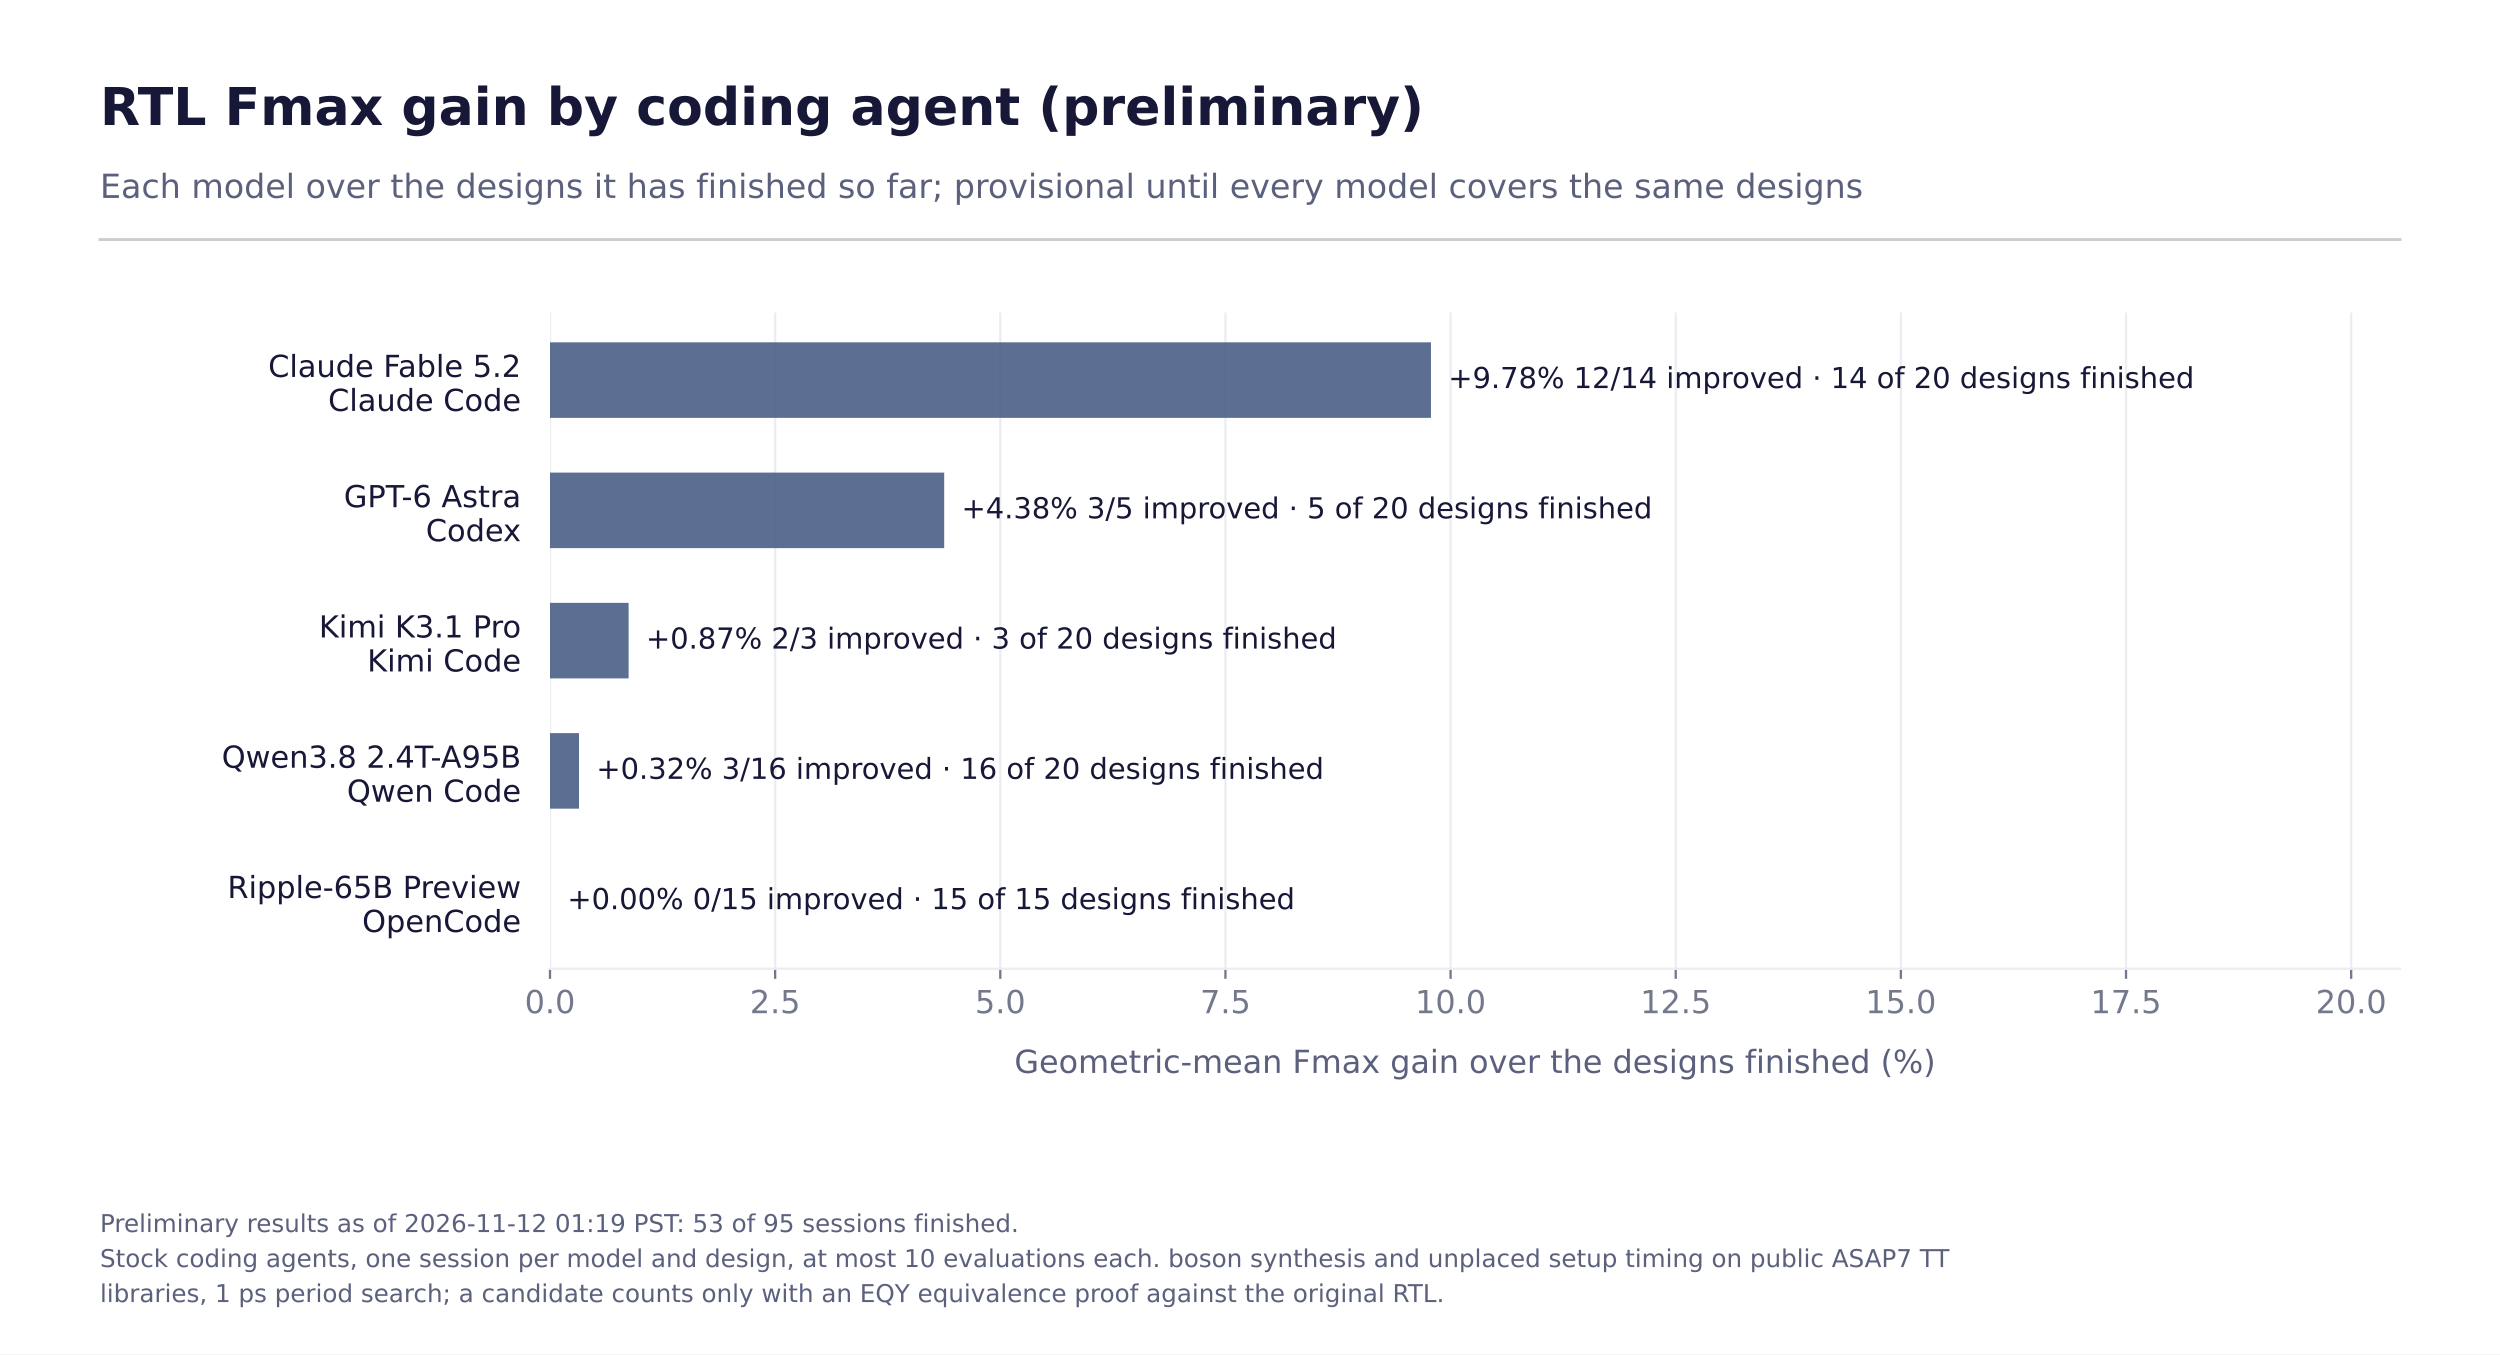
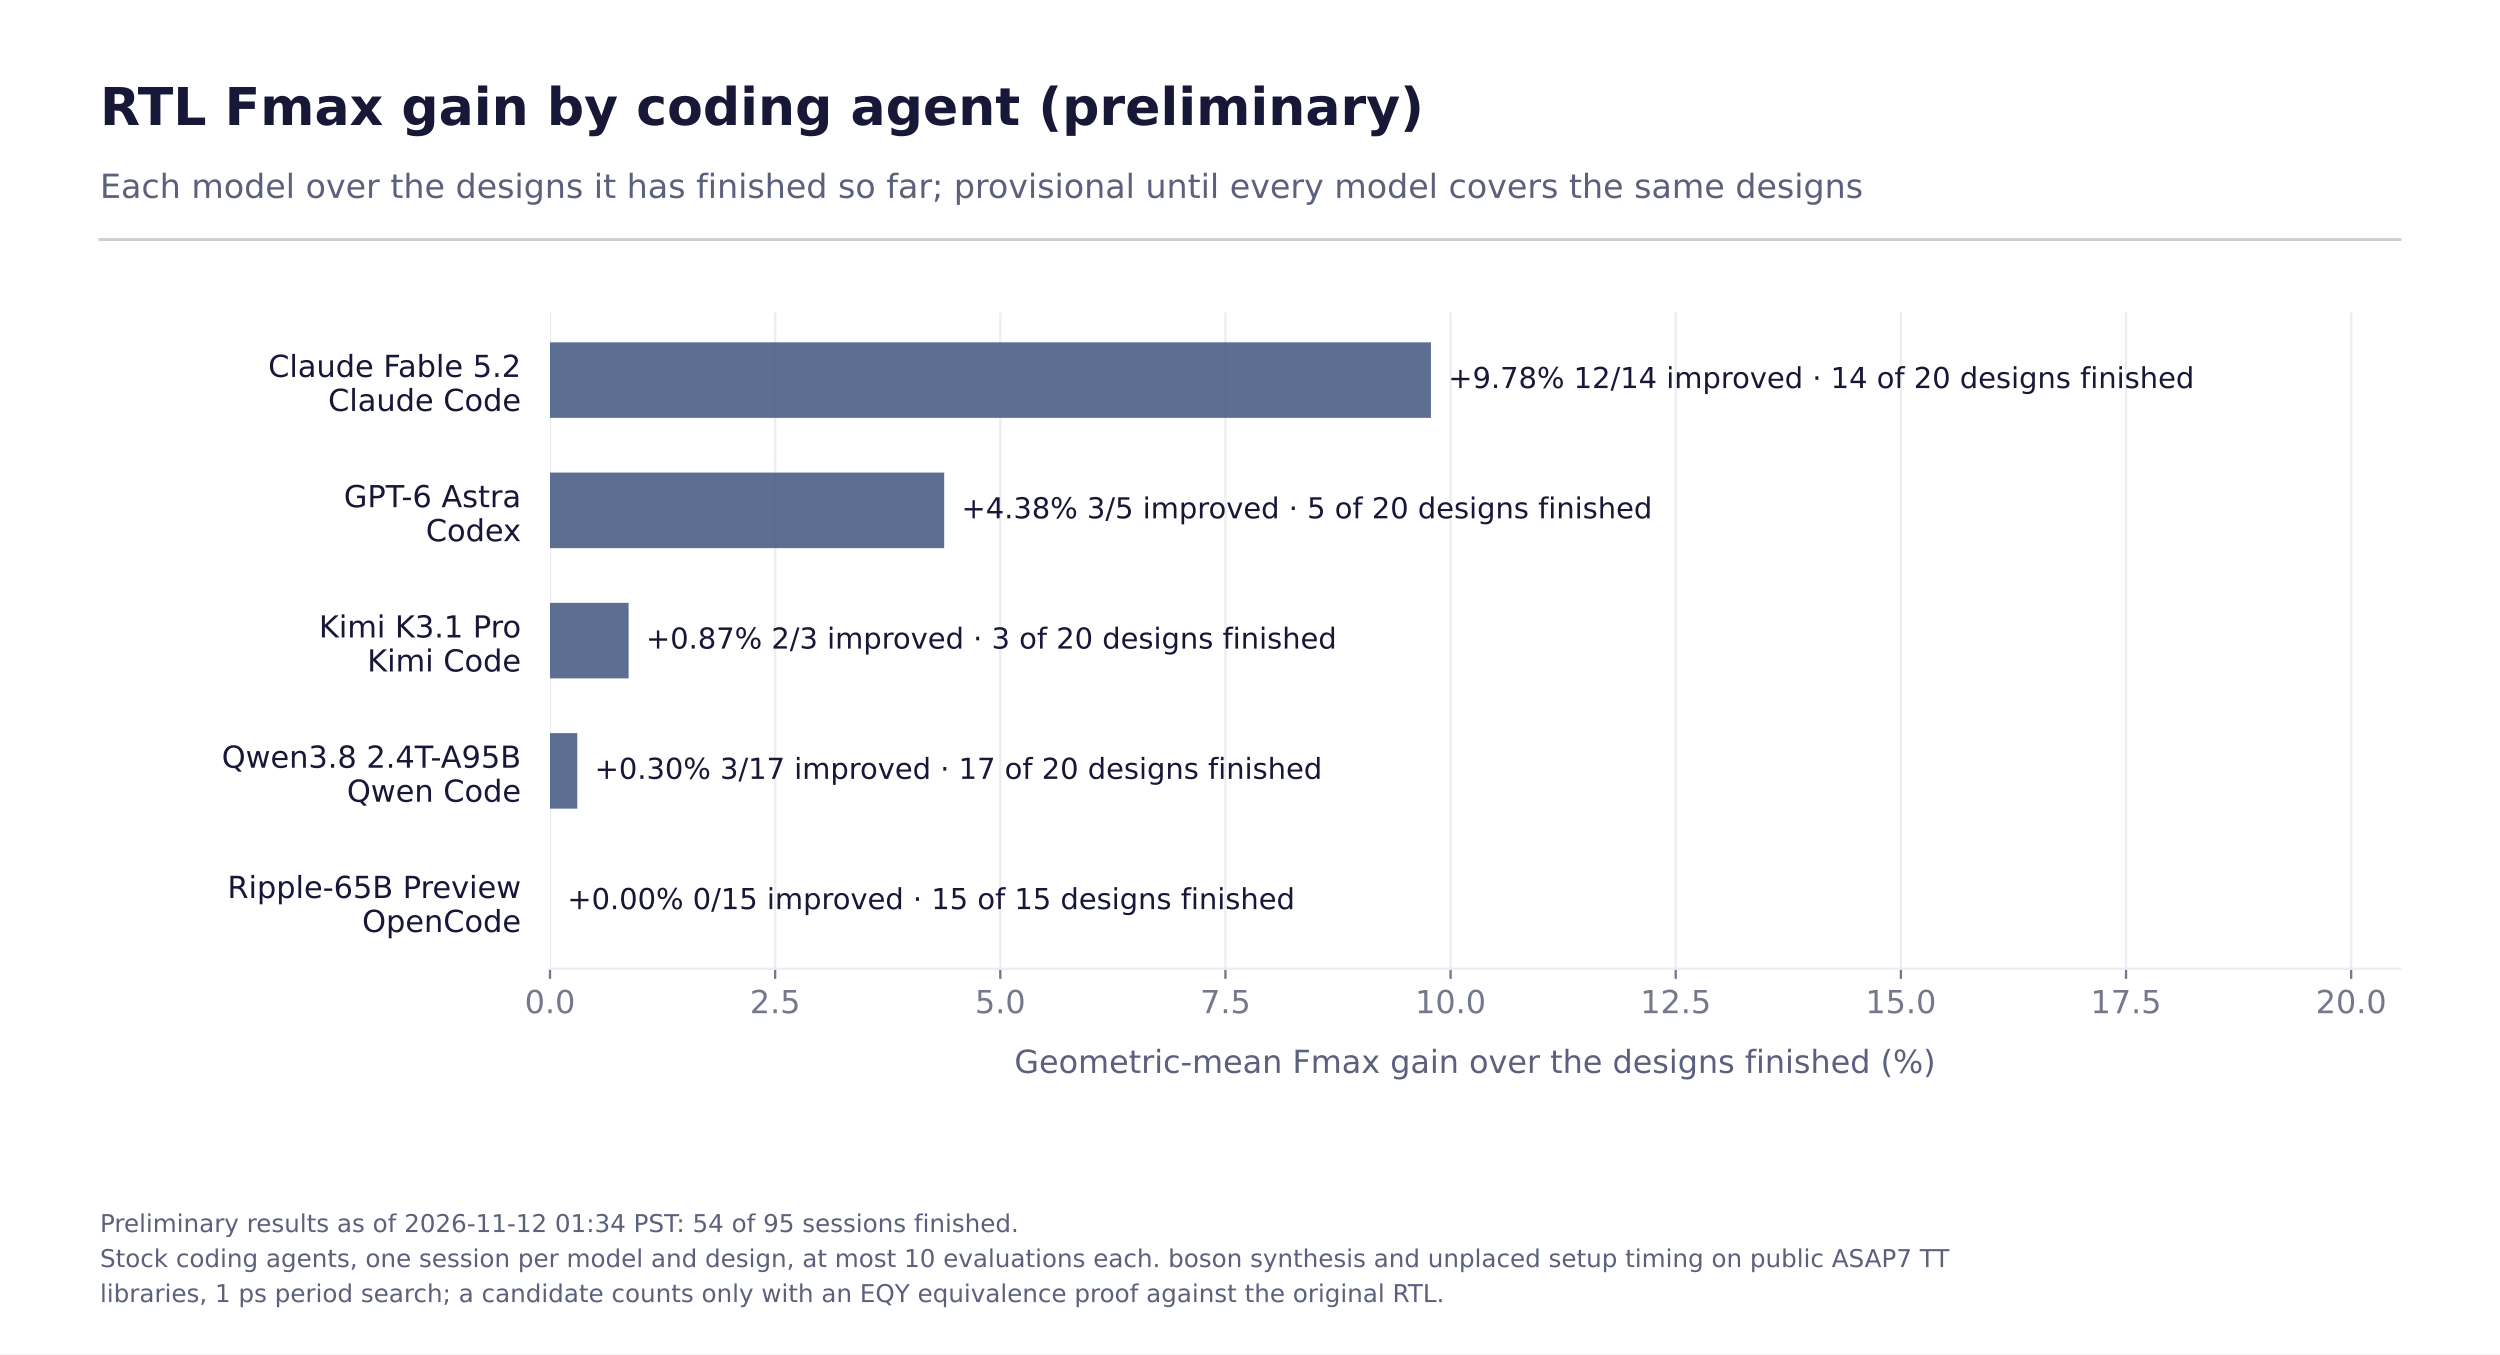
<svg xmlns="http://www.w3.org/2000/svg" xmlns:xlink="http://www.w3.org/1999/xlink" width="864pt" height="468pt" viewBox="0 0 864 468" version="1.1">
  <defs>
    <style type="text/css">*{stroke-linejoin: round; stroke-linecap: butt}</style>
  </defs>
  <g id="figure_1">
    <g id="patch_1">
      <path d="M 0 468  L 864 468  L 864 0  L 0 0  z " style="fill: #ffffff" />
    </g>
    <g id="axes_1">
      <g id="patch_2">
        <path d="M 190.08 334.8  L 829.44 334.8  L 829.44 108  L 190.08 108  z " style="fill: #ffffff" />
      </g>
      <g id="matplotlib.axis_1">
        <g id="xtick_1">
          <g id="line2d_1">
            <path d="M 190.08 334.8  L 190.08 108  " clip-path="url(#p4ebb32de9a)" style="fill: none; stroke: #ebedf0; stroke-width: 0.8; stroke-linecap: square" />
          </g>
          <g id="line2d_2">
            <defs>
              <path id="m93d353a957" d="M 0 0  L 0 3.5  " style="stroke: #74788d; stroke-width: 0.8" />
            </defs>
            <g>
              <use xlink:href="#m93d353a957" x="190.08" y="334.8" style="fill: #74788d; stroke: #74788d; stroke-width: 0.8" />
            </g>
          </g>
          <g id="text_1">
            <text style="fill: #74788d; font: 11px 'DejaVu Sans'; text-anchor: middle" x="190.08" y="350.158" transform="rotate(-0 190.08 350.1583)">0.0</text>
          </g>
        </g>
        <g id="xtick_2">
          <g id="line2d_3">
            <path d="M 267.891 334.8  L 267.891 108  " clip-path="url(#p4ebb32de9a)" style="fill: none; stroke: #ebedf0; stroke-width: 0.8; stroke-linecap: square" />
          </g>
          <g id="line2d_4">
            <g>
              <use xlink:href="#m93d353a957" x="267.891" y="334.8" style="fill: #74788d; stroke: #74788d; stroke-width: 0.8" />
            </g>
          </g>
          <g id="text_2">
            <text style="fill: #74788d; font: 11px 'DejaVu Sans'; text-anchor: middle" x="267.891" y="350.158" transform="rotate(-0 267.8906 350.1583)">2.5</text>
          </g>
        </g>
        <g id="xtick_3">
          <g id="line2d_5">
            <path d="M 345.701 334.8  L 345.701 108  " clip-path="url(#p4ebb32de9a)" style="fill: none; stroke: #ebedf0; stroke-width: 0.8; stroke-linecap: square" />
          </g>
          <g id="line2d_6">
            <g>
              <use xlink:href="#m93d353a957" x="345.701" y="334.8" style="fill: #74788d; stroke: #74788d; stroke-width: 0.8" />
            </g>
          </g>
          <g id="text_3">
            <text style="fill: #74788d; font: 11px 'DejaVu Sans'; text-anchor: middle" x="345.701" y="350.158" transform="rotate(-0 345.7011 350.1583)">5.0</text>
          </g>
        </g>
        <g id="xtick_4">
          <g id="line2d_7">
            <path d="M 423.512 334.8  L 423.512 108  " clip-path="url(#p4ebb32de9a)" style="fill: none; stroke: #ebedf0; stroke-width: 0.8; stroke-linecap: square" />
          </g>
          <g id="line2d_8">
            <g>
              <use xlink:href="#m93d353a957" x="423.512" y="334.8" style="fill: #74788d; stroke: #74788d; stroke-width: 0.8" />
            </g>
          </g>
          <g id="text_4">
            <text style="fill: #74788d; font: 11px 'DejaVu Sans'; text-anchor: middle" x="423.512" y="350.158" transform="rotate(-0 423.5117 350.1583)">7.5</text>
          </g>
        </g>
        <g id="xtick_5">
          <g id="line2d_9">
            <path d="M 501.322 334.8  L 501.322 108  " clip-path="url(#p4ebb32de9a)" style="fill: none; stroke: #ebedf0; stroke-width: 0.8; stroke-linecap: square" />
          </g>
          <g id="line2d_10">
            <g>
              <use xlink:href="#m93d353a957" x="501.322" y="334.8" style="fill: #74788d; stroke: #74788d; stroke-width: 0.8" />
            </g>
          </g>
          <g id="text_5">
            <text style="fill: #74788d; font: 11px 'DejaVu Sans'; text-anchor: middle" x="501.322" y="350.158" transform="rotate(-0 501.3222 350.1583)">10.0</text>
          </g>
        </g>
        <g id="xtick_6">
          <g id="line2d_11">
            <path d="M 579.133 334.8  L 579.133 108  " clip-path="url(#p4ebb32de9a)" style="fill: none; stroke: #ebedf0; stroke-width: 0.8; stroke-linecap: square" />
          </g>
          <g id="line2d_12">
            <g>
              <use xlink:href="#m93d353a957" x="579.133" y="334.8" style="fill: #74788d; stroke: #74788d; stroke-width: 0.8" />
            </g>
          </g>
          <g id="text_6">
            <text style="fill: #74788d; font: 11px 'DejaVu Sans'; text-anchor: middle" x="579.133" y="350.158" transform="rotate(-0 579.1328 350.1583)">12.5</text>
          </g>
        </g>
        <g id="xtick_7">
          <g id="line2d_13">
            <path d="M 656.943 334.8  L 656.943 108  " clip-path="url(#p4ebb32de9a)" style="fill: none; stroke: #ebedf0; stroke-width: 0.8; stroke-linecap: square" />
          </g>
          <g id="line2d_14">
            <g>
              <use xlink:href="#m93d353a957" x="656.943" y="334.8" style="fill: #74788d; stroke: #74788d; stroke-width: 0.8" />
            </g>
          </g>
          <g id="text_7">
            <text style="fill: #74788d; font: 11px 'DejaVu Sans'; text-anchor: middle" x="656.943" y="350.158" transform="rotate(-0 656.9433 350.1583)">15.0</text>
          </g>
        </g>
        <g id="xtick_8">
          <g id="line2d_15">
            <path d="M 734.754 334.8  L 734.754 108  " clip-path="url(#p4ebb32de9a)" style="fill: none; stroke: #ebedf0; stroke-width: 0.8; stroke-linecap: square" />
          </g>
          <g id="line2d_16">
            <g>
              <use xlink:href="#m93d353a957" x="734.754" y="334.8" style="fill: #74788d; stroke: #74788d; stroke-width: 0.8" />
            </g>
          </g>
          <g id="text_8">
            <text style="fill: #74788d; font: 11px 'DejaVu Sans'; text-anchor: middle" x="734.754" y="350.158" transform="rotate(-0 734.7539 350.1583)">17.5</text>
          </g>
        </g>
        <g id="xtick_9">
          <g id="line2d_17">
            <path d="M 812.564 334.8  L 812.564 108  " clip-path="url(#p4ebb32de9a)" style="fill: none; stroke: #ebedf0; stroke-width: 0.8; stroke-linecap: square" />
          </g>
          <g id="line2d_18">
            <g>
              <use xlink:href="#m93d353a957" x="812.564" y="334.8" style="fill: #74788d; stroke: #74788d; stroke-width: 0.8" />
            </g>
          </g>
          <g id="text_9">
            <text style="fill: #74788d; font: 11px 'DejaVu Sans'; text-anchor: middle" x="812.564" y="350.158" transform="rotate(-0 812.5644 350.1583)">20.0</text>
          </g>
        </g>
        <g id="text_10">
          <text style="fill: #5b607d; font: 11px 'DejaVu Sans'; text-anchor: middle" x="509.76" y="370.804" transform="rotate(-0 509.76 370.8042)">Geometric-mean Fmax gain over the designs finished (%)</text>
        </g>
      </g>
      <g id="matplotlib.axis_2">
        <g id="ytick_1">
          <g id="line2d_19" />
          <g id="text_11">
            <text style="fill: #171738; font: 10.5px 'DejaVu Sans'" transform="translate(92.68391 130.2724)">Claude Fable 5.2</text>
            <text style="fill: #171738; font: 10.5px 'DejaVu Sans'" transform="translate(113.3952 142.0301)">Claude Code</text>
          </g>
        </g>
        <g id="ytick_2">
          <g id="line2d_20" />
          <g id="text_12">
            <text style="fill: #171738; font: 10.5px 'DejaVu Sans'" transform="translate(118.8322 175.2903)">GPT-6 Astra</text>
            <text style="fill: #171738; font: 10.5px 'DejaVu Sans'" transform="translate(147.1658 187.048)">Codex</text>
          </g>
        </g>
        <g id="ytick_3">
          <g id="line2d_21" />
          <g id="text_13">
            <text style="fill: #171738; font: 10.5px 'DejaVu Sans'" transform="translate(110.2222 220.3082)">Kimi K3.1 Pro</text>
            <text style="fill: #171738; font: 10.5px 'DejaVu Sans'" transform="translate(126.9123 232.0659)">Kimi Code</text>
          </g>
        </g>
        <g id="ytick_4">
          <g id="line2d_22" />
          <g id="text_14">
            <text style="fill: #171738; font: 10.5px 'DejaVu Sans'" transform="translate(76.62383 265.326)">Qwen3.8 2.4T-A95B</text>
            <text style="fill: #171738; font: 10.5px 'DejaVu Sans'" transform="translate(119.892 277.0837)">Qwen Code</text>
          </g>
        </g>
        <g id="ytick_5">
          <g id="line2d_23" />
          <g id="text_15">
            <text style="fill: #171738; font: 10.5px 'DejaVu Sans'" transform="translate(78.59914 310.3439)">Ripple-65B Preview</text>
            <text style="fill: #171738; font: 10.5px 'DejaVu Sans'" transform="translate(125.1502 322.1016)">OpenCode</text>
          </g>
        </g>
      </g>
      <g id="patch_3">
        <path d="M 190.08 118.309  L 494.537 118.309  L 494.537 144.419  L 190.08 144.419  z " clip-path="url(#p4ebb32de9a)" style="fill: #3f5680; opacity: 0.85" />
      </g>
      <g id="patch_4">
        <path d="M 190.08 163.327  L 326.311 163.327  L 326.311 189.437  L 190.08 189.437  z " clip-path="url(#p4ebb32de9a)" style="fill: #3f5680; opacity: 0.85" />
      </g>
      <g id="patch_5">
        <path d="M 190.08 208.345  L 217.251 208.345  L 217.251 234.455  L 190.08 234.455  z " clip-path="url(#p4ebb32de9a)" style="fill: #3f5680; opacity: 0.85" />
      </g>
      <g id="patch_6">
-         <path d="M 190.08 253.363  L 200.102 253.363  L 200.102 279.473  L 190.08 279.473  z " clip-path="url(#p4ebb32de9a)" style="fill: #3f5680; opacity: 0.85" />
+         <path d="M 190.08 253.363  L 199.511 253.363  L 199.511 279.473  L 190.08 279.473  z " clip-path="url(#p4ebb32de9a)" style="fill: #3f5680; opacity: 0.85" />
      </g>
      <g id="patch_7">
        <path d="M 190.08 298.381  L 190.08 298.381  L 190.08 324.491  L 190.08 324.491  z " clip-path="url(#p4ebb32de9a)" style="fill: #3f5680; opacity: 0.85" />
      </g>
      <g id="patch_8">
        <path d="M 190.08 334.8  L 829.44 334.8  " style="fill: none; stroke: #ebedf0; stroke-width: 0.8; stroke-linejoin: miter; stroke-linecap: square" />
      </g>
      <g id="text_16">
        <text style="fill: #171738; font: 10px 'DejaVu Sans'; text-anchor: start" x="500.537" y="134.124" transform="rotate(-0 500.5371 134.1236)">+9.78%   12/14 improved · 14 of 20 designs finished</text>
      </g>
      <g id="text_17">
        <text style="fill: #171738; font: 10px 'DejaVu Sans'; text-anchor: start" x="332.311" y="179.142" transform="rotate(-0 332.3107 179.1415)">+4.38%   3/5 improved · 5 of 20 designs finished</text>
      </g>
      <g id="text_18">
        <text style="fill: #171738; font: 10px 'DejaVu Sans'; text-anchor: start" x="223.251" y="224.159" transform="rotate(-0 223.2514 224.1594)">+0.87%   2/3 improved · 3 of 20 designs finished</text>
      </g>
      <g id="text_19">
-         <text style="fill: #171738; font: 10px 'DejaVu Sans'; text-anchor: start" x="206.102" y="269.177" transform="rotate(-0 206.102 269.1772)">+0.32%   3/16 improved · 16 of 20 designs finished</text>
+         <text style="fill: #171738; font: 10px 'DejaVu Sans'; text-anchor: start" x="205.511" y="269.177" transform="rotate(-0 205.5106 269.1772)">+0.30%   3/17 improved · 17 of 20 designs finished</text>
      </g>
      <g id="text_20">
        <text style="fill: #171738; font: 10px 'DejaVu Sans'; text-anchor: start" x="196.08" y="314.195" transform="rotate(-0 196.08 314.1951)">+0.00%   0/15 improved · 15 of 15 designs finished</text>
      </g>
    </g>
    <g id="line2d_24">
      <path d="M 34.56 82.8  L 829.44 82.8  " style="fill: none; stroke: #171738; stroke-opacity: 0.22; stroke-linecap: square" />
    </g>
    <g id="text_21">
      <text style="fill: #171738; font: 700 18px 'DejaVu Sans'; text-anchor: start" x="34.56" y="43.2" transform="rotate(-0 34.56 43.2)">RTL Fmax gain by coding agent (preliminary)</text>
    </g>
    <g id="text_22">
      <text style="fill: #5b607d; font: 11.5px 'DejaVu Sans'; text-anchor: start" x="34.56" y="68.4" transform="rotate(-0 34.56 68.4)">Each model over the designs it has finished so far; provisional until every model covers the same designs</text>
    </g>
    <g id="text_23">
-       <text style="fill: #5b607d; font: 8.5px 'DejaVu Sans'" transform="translate(34.56 425.7968)">Preliminary results as of 2026-11-12 01:19 PST: 53 of 95 sessions finished.</text>
+       <text style="fill: #5b607d; font: 8.5px 'DejaVu Sans'" transform="translate(34.56 425.7968)">Preliminary results as of 2026-11-12 01:34 PST: 54 of 95 sessions finished.</text>
      <text style="fill: #5b607d; font: 8.5px 'DejaVu Sans'" transform="translate(34.56 437.8984)">Stock coding agents, one session per model and design, at most 10 evaluations each. boson synthesis and unplaced setup timing on public ASAP7 TT</text>
      <text style="fill: #5b607d; font: 8.5px 'DejaVu Sans'" transform="translate(34.56 450)">libraries, 1 ps period search; a candidate counts only with an EQY equivalence proof against the original RTL.</text>
    </g>
  </g>
  <defs>
    <clipPath id="p4ebb32de9a">
      <rect x="190.08" y="108" width="639.36" height="226.8" />
    </clipPath>
  </defs>
</svg>
